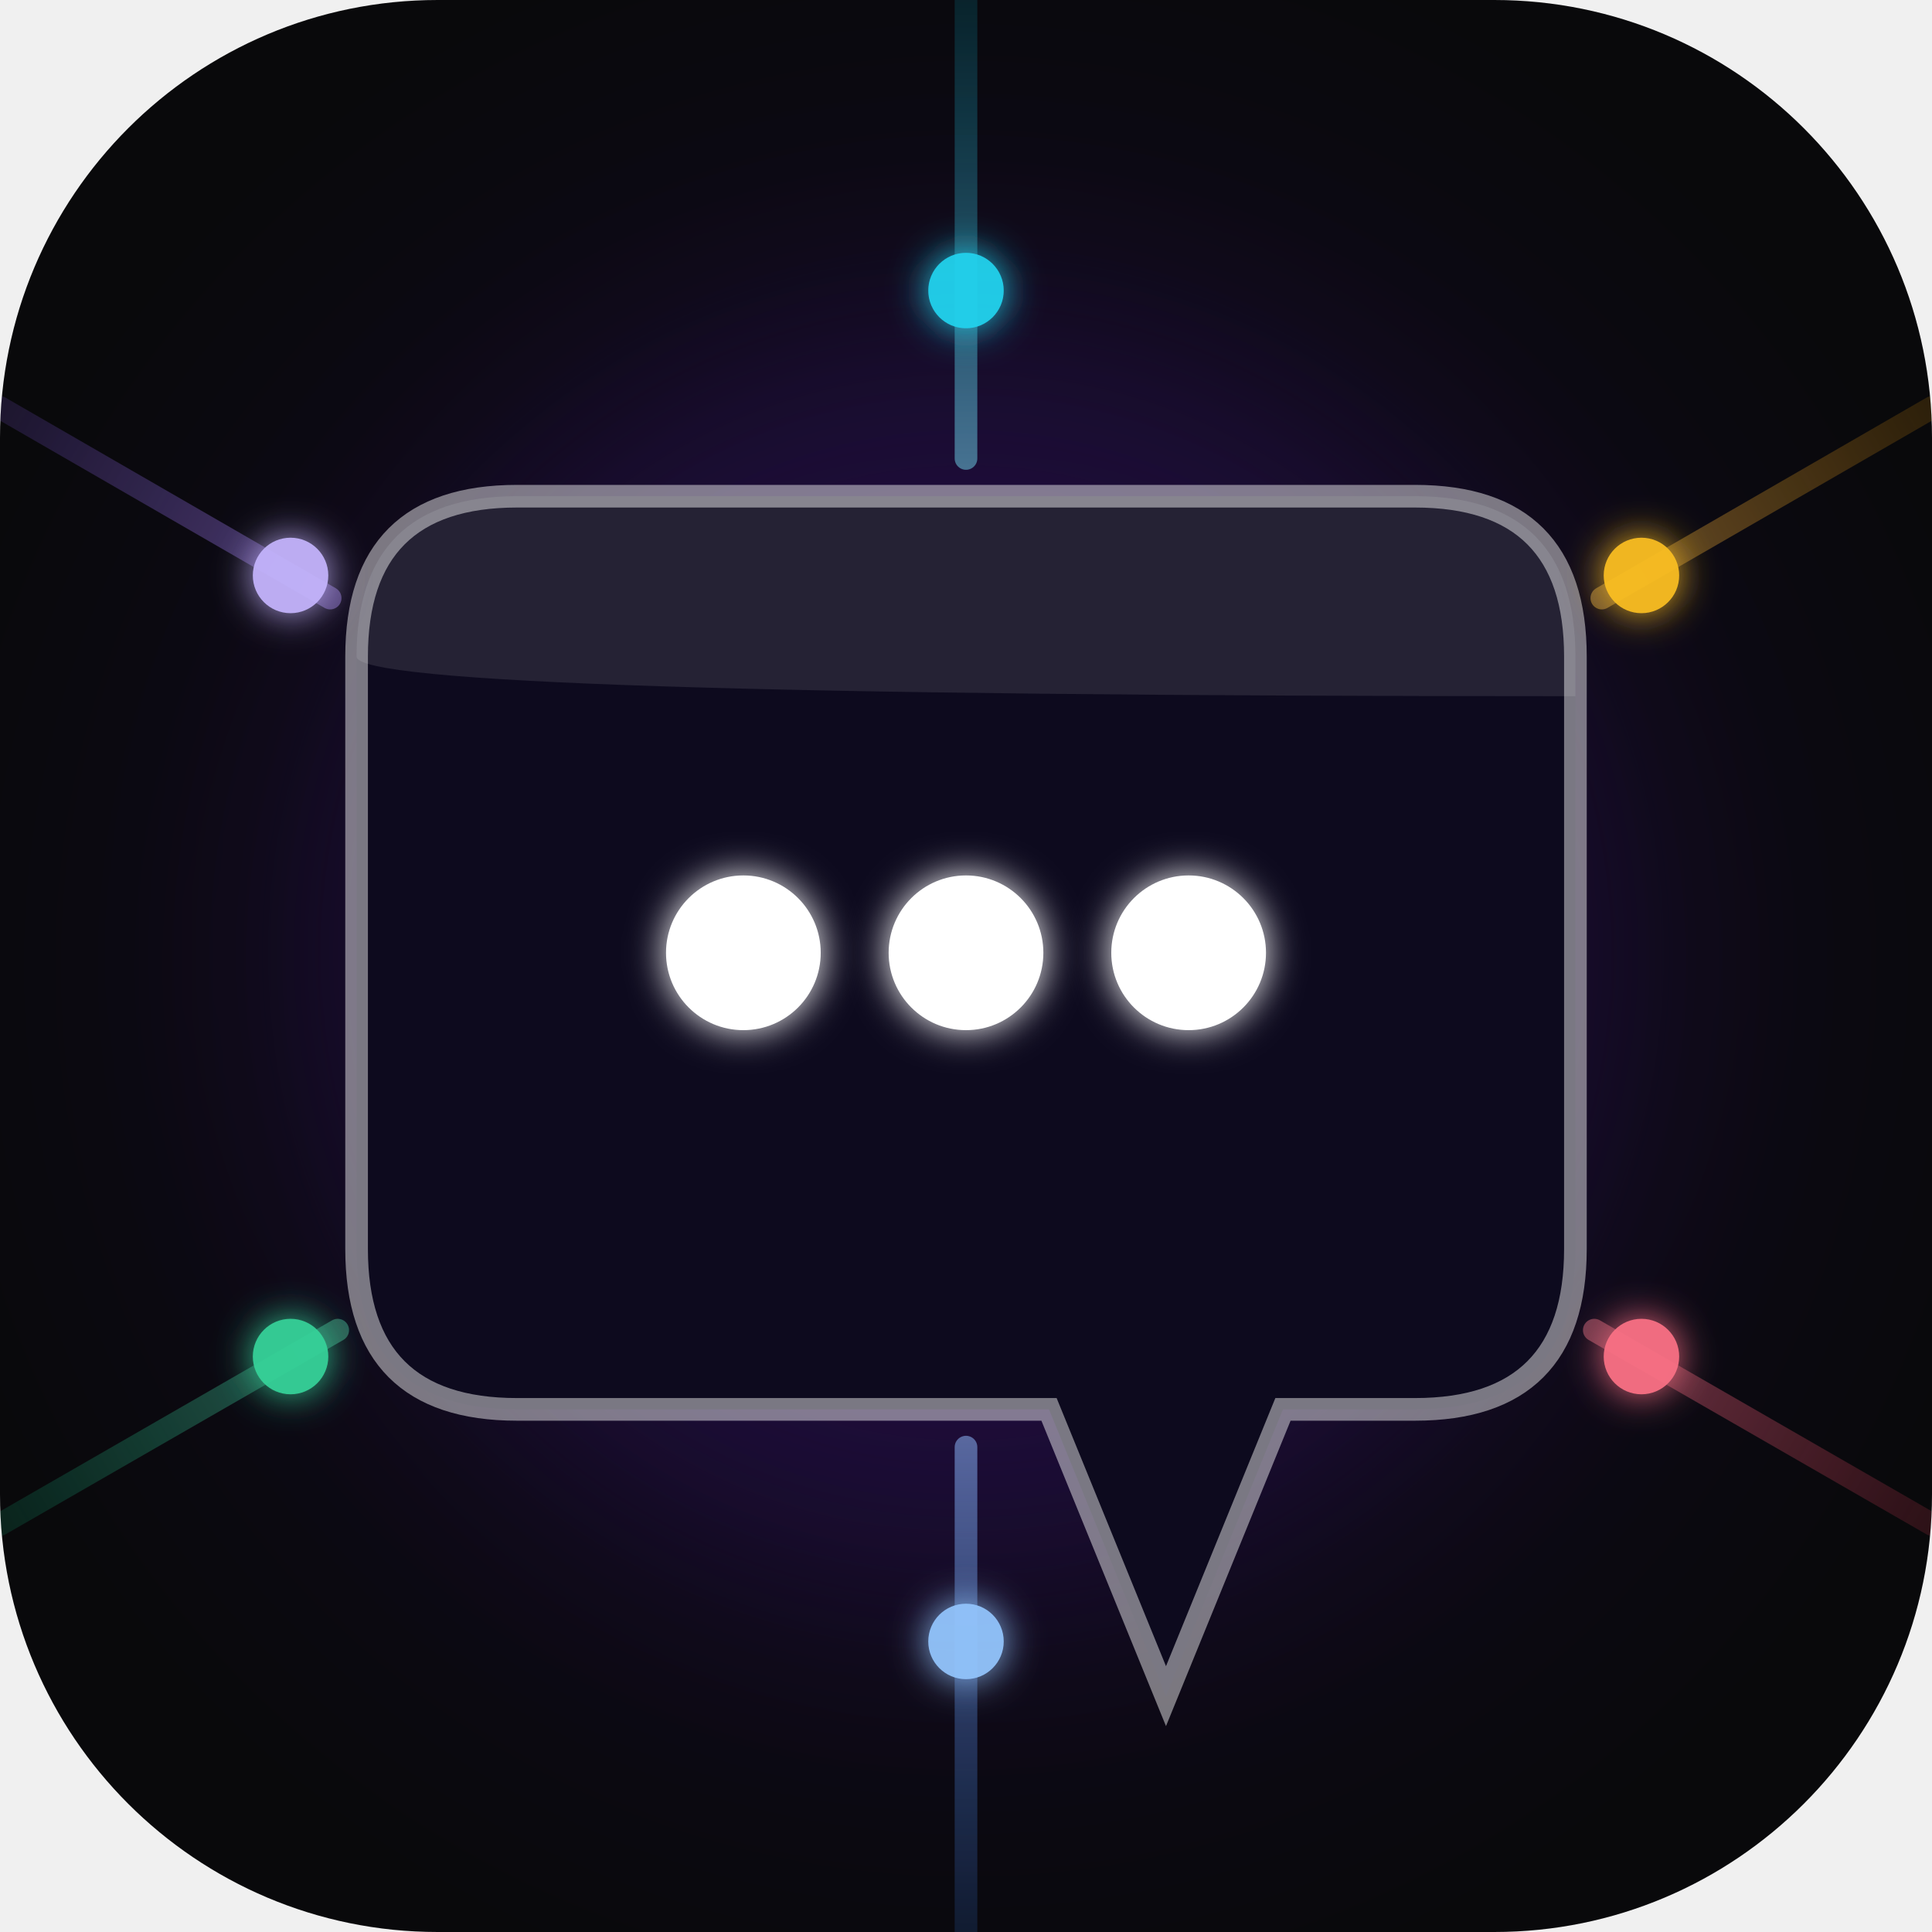
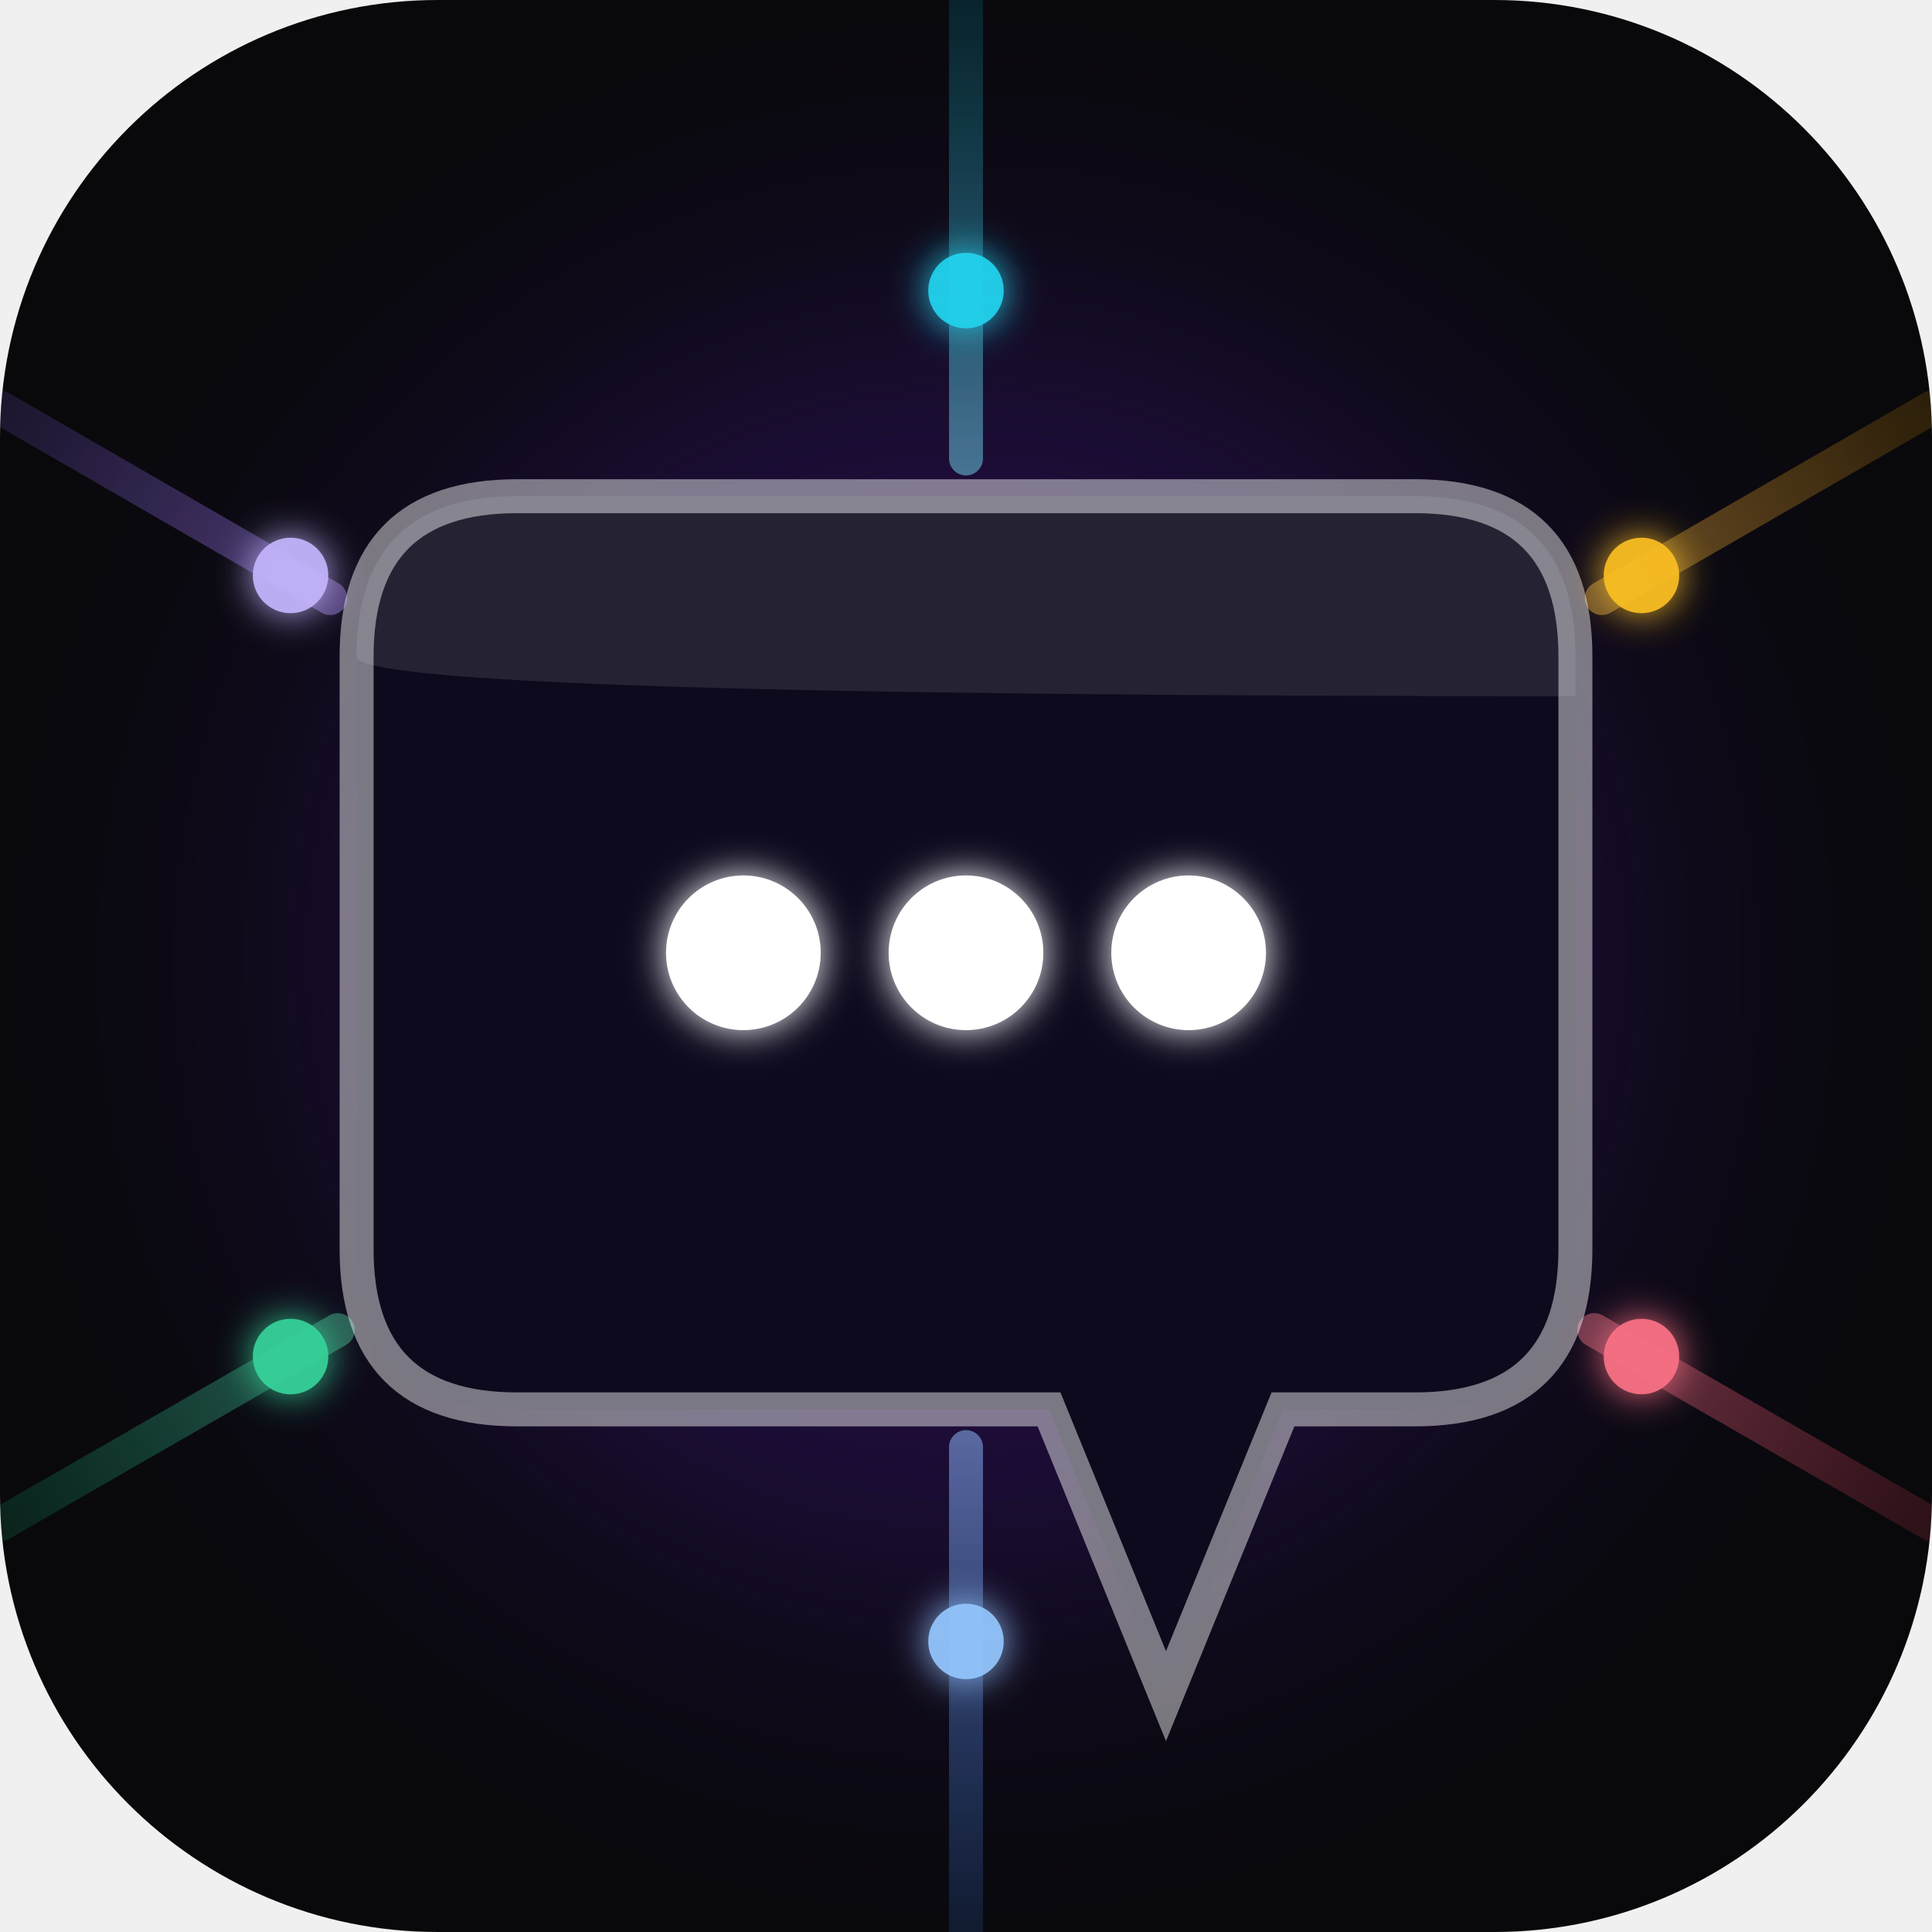
<svg xmlns="http://www.w3.org/2000/svg" width="1024" height="1024" viewBox="0 0 1024 1024">
  <defs>
    <radialGradient id="bg" cx="50%" cy="50%" r="55%">
      <stop offset="0%" stop-color="#130828" />
      <stop offset="100%" stop-color="#09090b" />
    </radialGradient>
    <clipPath id="iconClip">
      <rect width="1024" height="1024" rx="232" />
    </clipPath>
    <linearGradient id="lnTop" x1="512" y1="0" x2="512" y2="512" gradientUnits="userSpaceOnUse">
      <stop offset="0%" stop-color="#06b6d4" stop-opacity="0.15" />
      <stop offset="100%" stop-color="#e0f2fe" stop-opacity="0.9" />
    </linearGradient>
    <linearGradient id="lnTR" x1="1024" y1="216" x2="512" y2="512" gradientUnits="userSpaceOnUse">
      <stop offset="0%" stop-color="#f59e0b" stop-opacity="0.15" />
      <stop offset="100%" stop-color="#fef3c7" stop-opacity="0.9" />
    </linearGradient>
    <linearGradient id="lnBR" x1="1024" y1="808" x2="512" y2="512" gradientUnits="userSpaceOnUse">
      <stop offset="0%" stop-color="#f43f5e" stop-opacity="0.15" />
      <stop offset="100%" stop-color="#ffe4e6" stop-opacity="0.9" />
    </linearGradient>
    <linearGradient id="lnBot" x1="512" y1="1024" x2="512" y2="512" gradientUnits="userSpaceOnUse">
      <stop offset="0%" stop-color="#3b82f6" stop-opacity="0.15" />
      <stop offset="100%" stop-color="#dbeafe" stop-opacity="0.9" />
    </linearGradient>
    <linearGradient id="lnBL" x1="0" y1="808" x2="512" y2="512" gradientUnits="userSpaceOnUse">
      <stop offset="0%" stop-color="#10b981" stop-opacity="0.15" />
      <stop offset="100%" stop-color="#d1fae5" stop-opacity="0.9" />
    </linearGradient>
    <linearGradient id="lnTL" x1="0" y1="216" x2="512" y2="512" gradientUnits="userSpaceOnUse">
      <stop offset="0%" stop-color="#8b5cf6" stop-opacity="0.15" />
      <stop offset="100%" stop-color="#ede9fe" stop-opacity="0.9" />
    </linearGradient>
    <filter id="ambGlow" x="-50%" y="-50%" width="200%" height="200%">
      <feGaussianBlur stdDeviation="60" />
    </filter>
    <filter id="dotGlow" x="-150%" y="-150%" width="400%" height="400%">
      <feGaussianBlur in="SourceGraphic" stdDeviation="10" result="b" />
      <feMerge>
        <feMergeNode in="b" />
        <feMergeNode in="SourceGraphic" />
      </feMerge>
    </filter>
  </defs>
  <rect width="1024" height="1024" rx="232" fill="url(#bg)" />
  <g clip-path="url(#iconClip)">
    <circle cx="512" cy="505" r="340" fill="#6d28d9" opacity="0.16" filter="url(#ambGlow)" />
-     <line x1="512" y1="0" x2="512" y2="243" stroke="url(#lnTop)" stroke-width="12" stroke-linecap="round" />
-     <line x1="1024" y1="216" x2="849" y2="317" stroke="url(#lnTR)" stroke-width="12" stroke-linecap="round" />
-     <line x1="1024" y1="808" x2="845" y2="705" stroke="url(#lnBR)" stroke-width="12" stroke-linecap="round" />
-     <line x1="512" y1="1024" x2="512" y2="767" stroke="url(#lnBot)" stroke-width="12" stroke-linecap="round" />
-     <line x1="0" y1="808" x2="179" y2="705" stroke="url(#lnBL)" stroke-width="12" stroke-linecap="round" />
-     <line x1="0" y1="216" x2="175" y2="317" stroke="url(#lnTL)" stroke-width="12" stroke-linecap="round" />
+     <line x1="512" y1="0" x2="512" y2="243" stroke="url(#lnTop)" stroke-width="18" stroke-linecap="round" />
+     <line x1="1024" y1="216" x2="849" y2="317" stroke="url(#lnTR)" stroke-width="18" stroke-linecap="round" />
+     <line x1="1024" y1="808" x2="845" y2="705" stroke="url(#lnBR)" stroke-width="18" stroke-linecap="round" />
+     <line x1="512" y1="1024" x2="512" y2="767" stroke="url(#lnBot)" stroke-width="18" stroke-linecap="round" />
+     <line x1="0" y1="808" x2="179" y2="705" stroke="url(#lnBL)" stroke-width="18" stroke-linecap="round" />
+     <line x1="0" y1="216" x2="175" y2="317" stroke="url(#lnTL)" stroke-width="18" stroke-linecap="round" />
    <path d="M 189 348 Q 189 263 274 263 L 750 263 Q 835 263 835 348              L 835 662 Q 835 747 750 747 L 680 747 L 618 899 L 556 747              L 274 747 Q 189 747 189 662 Z" fill="#0d0a1e" />
-     <path d="M 189 348 Q 189 263 274 263 L 750 263 Q 835 263 835 348              L 835 662 Q 835 747 750 747 L 680 747 L 618 899 L 556 747              L 274 747 Q 189 747 189 662 Z" fill="none" stroke="white" stroke-width="12" stroke-opacity="0.45" />
+     <path d="M 189 348 Q 189 263 274 263 L 750 263 Q 835 263 835 348              L 835 662 Q 835 747 750 747 L 680 747 L 618 899 L 556 747              L 274 747 Q 189 747 189 662 Z" fill="none" stroke="white" stroke-width="18" stroke-opacity="0.45" />
    <path d="M 189 348 Q 189 263 274 263 L 750 263 Q 835 263 835 348              L 835 369 Q 189 369 189 348 Z" fill="white" opacity="0.10" />
    <circle cx="394" cy="505" r="41" fill="white" filter="url(#dotGlow)" />
    <circle cx="512" cy="505" r="41" fill="white" filter="url(#dotGlow)" />
    <circle cx="630" cy="505" r="41" fill="white" filter="url(#dotGlow)" />
    <circle cx="512" cy="154" r="20" fill="#22d3ee" opacity="0.95" filter="url(#dotGlow)" />
    <circle cx="870" cy="305" r="20" fill="#fbbf24" opacity="0.95" filter="url(#dotGlow)" />
    <circle cx="870" cy="719" r="20" fill="#fb7185" opacity="0.95" filter="url(#dotGlow)" />
    <circle cx="512" cy="870" r="20" fill="#93c5fd" opacity="0.95" filter="url(#dotGlow)" />
    <circle cx="154" cy="719" r="20" fill="#34d399" opacity="0.95" filter="url(#dotGlow)" />
    <circle cx="154" cy="305" r="20" fill="#c4b5fd" opacity="0.95" filter="url(#dotGlow)" />
  </g>
</svg>
